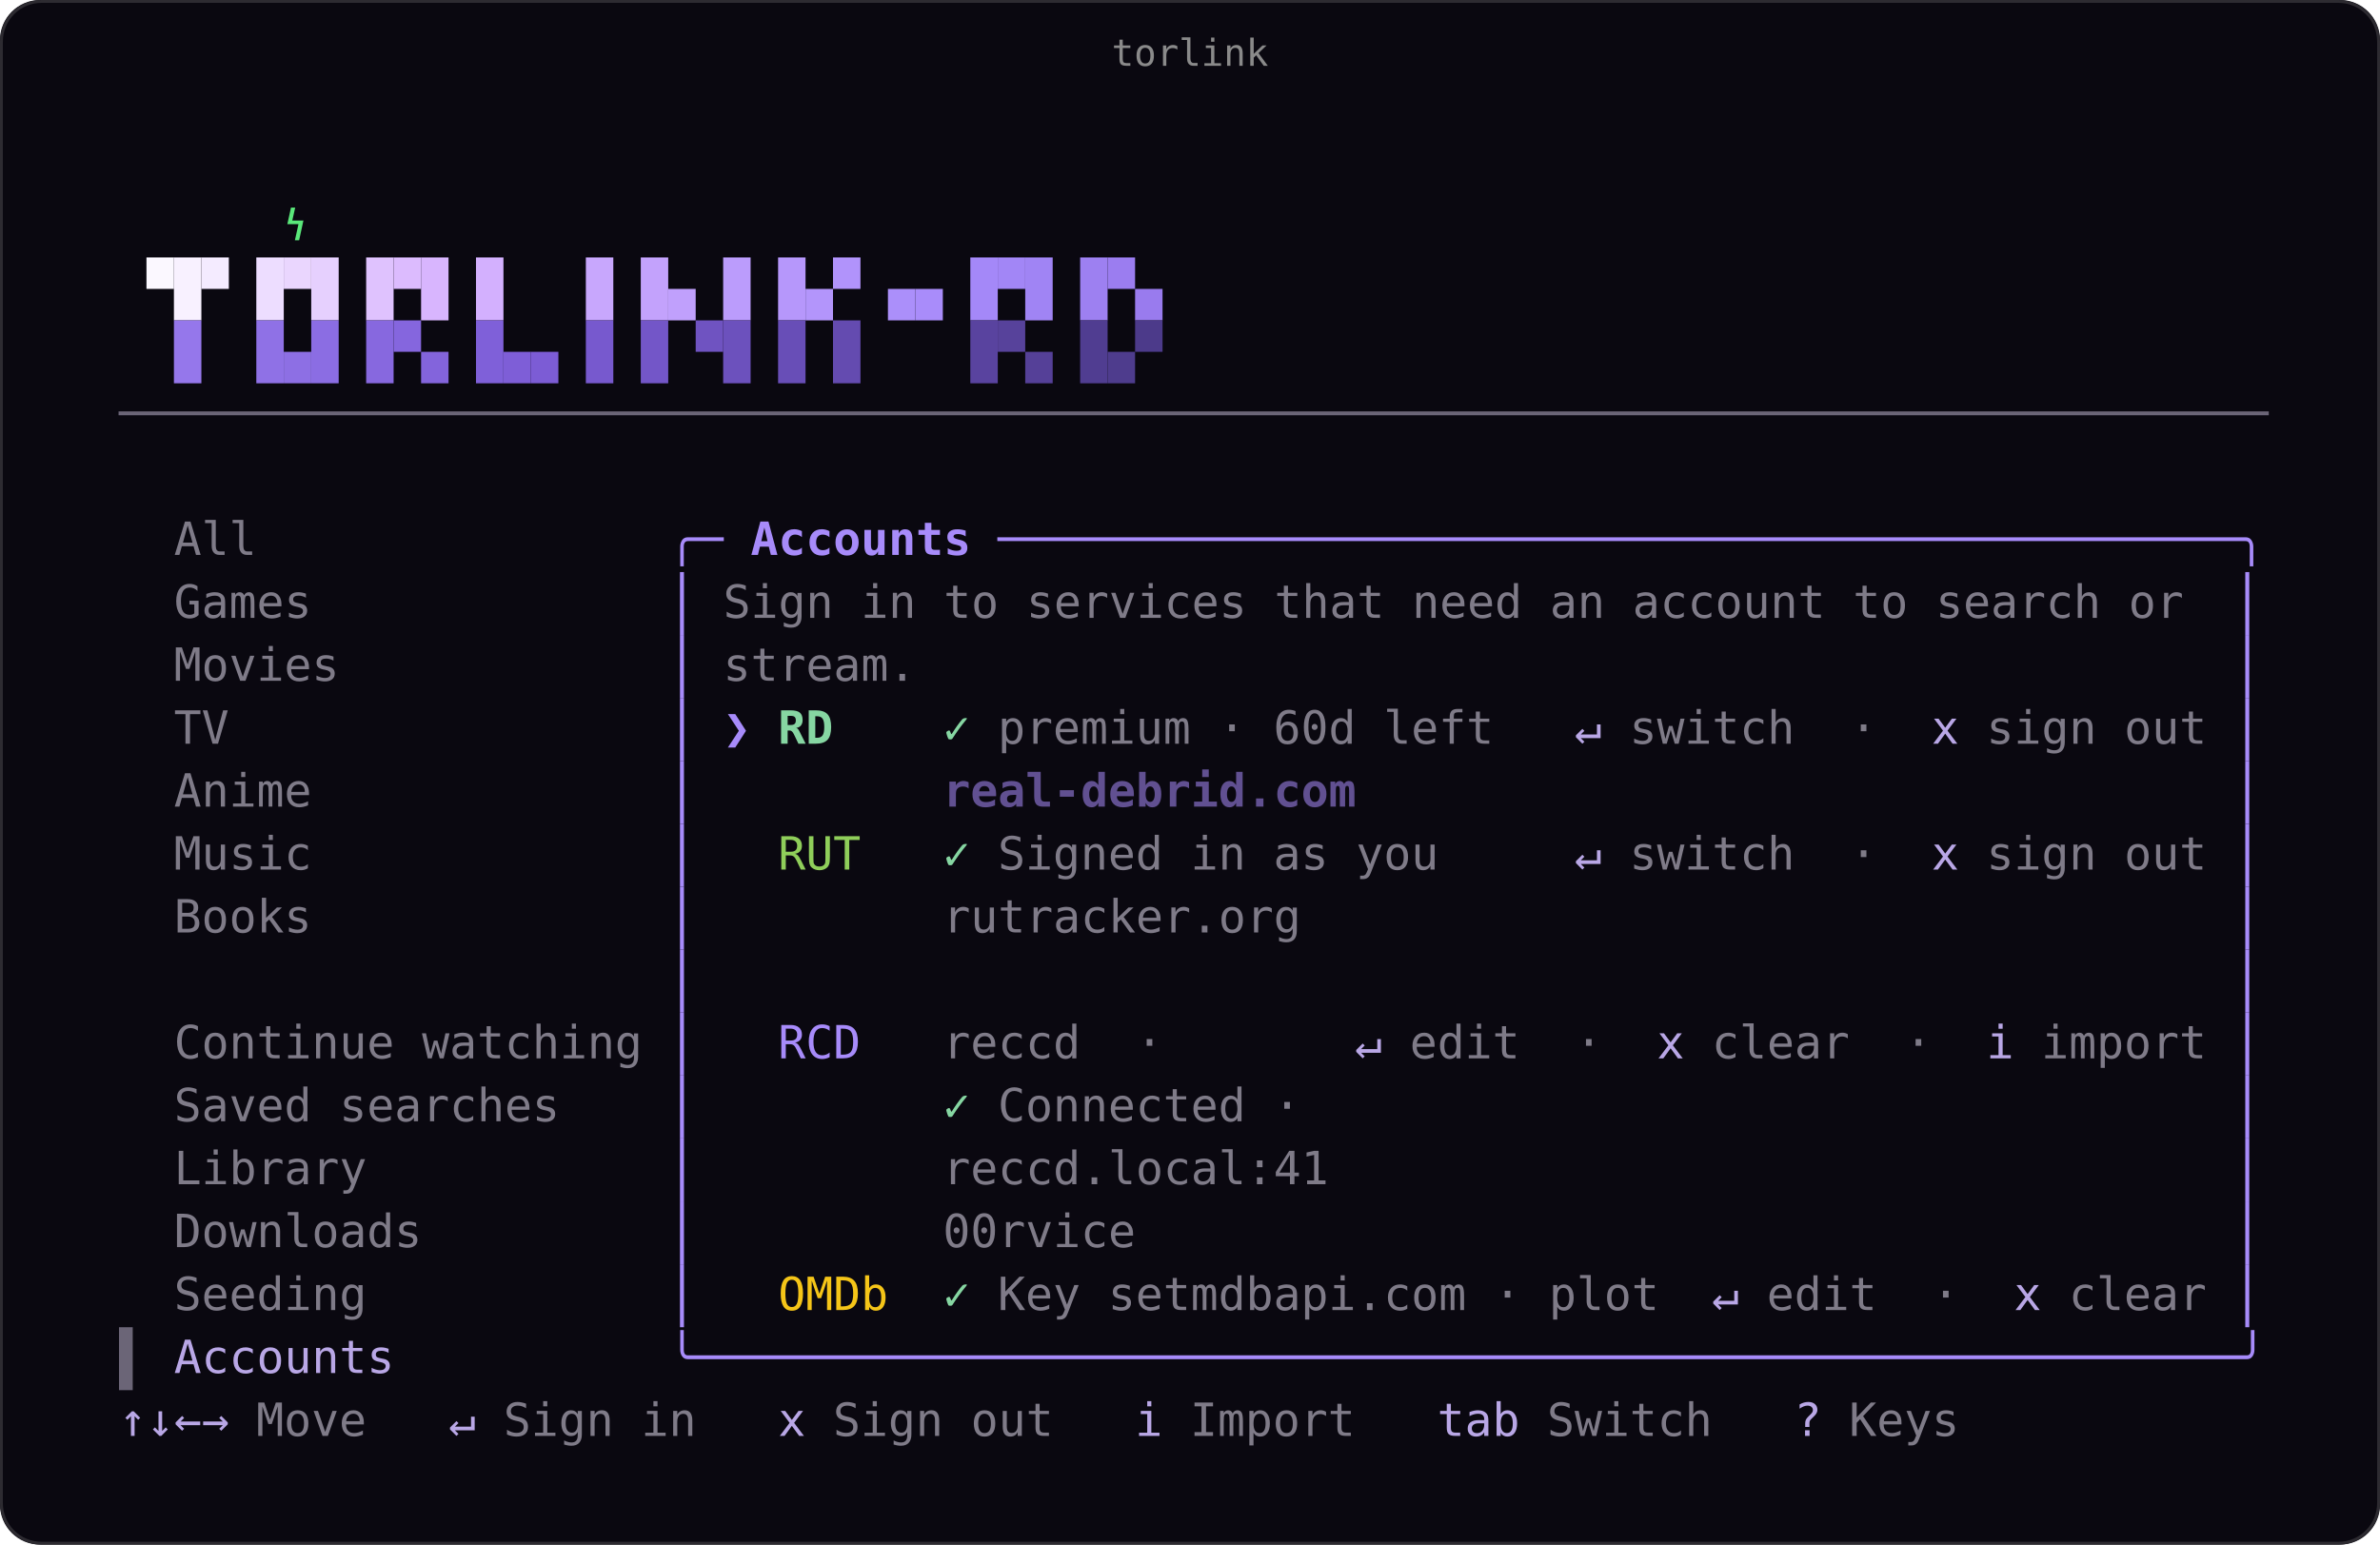
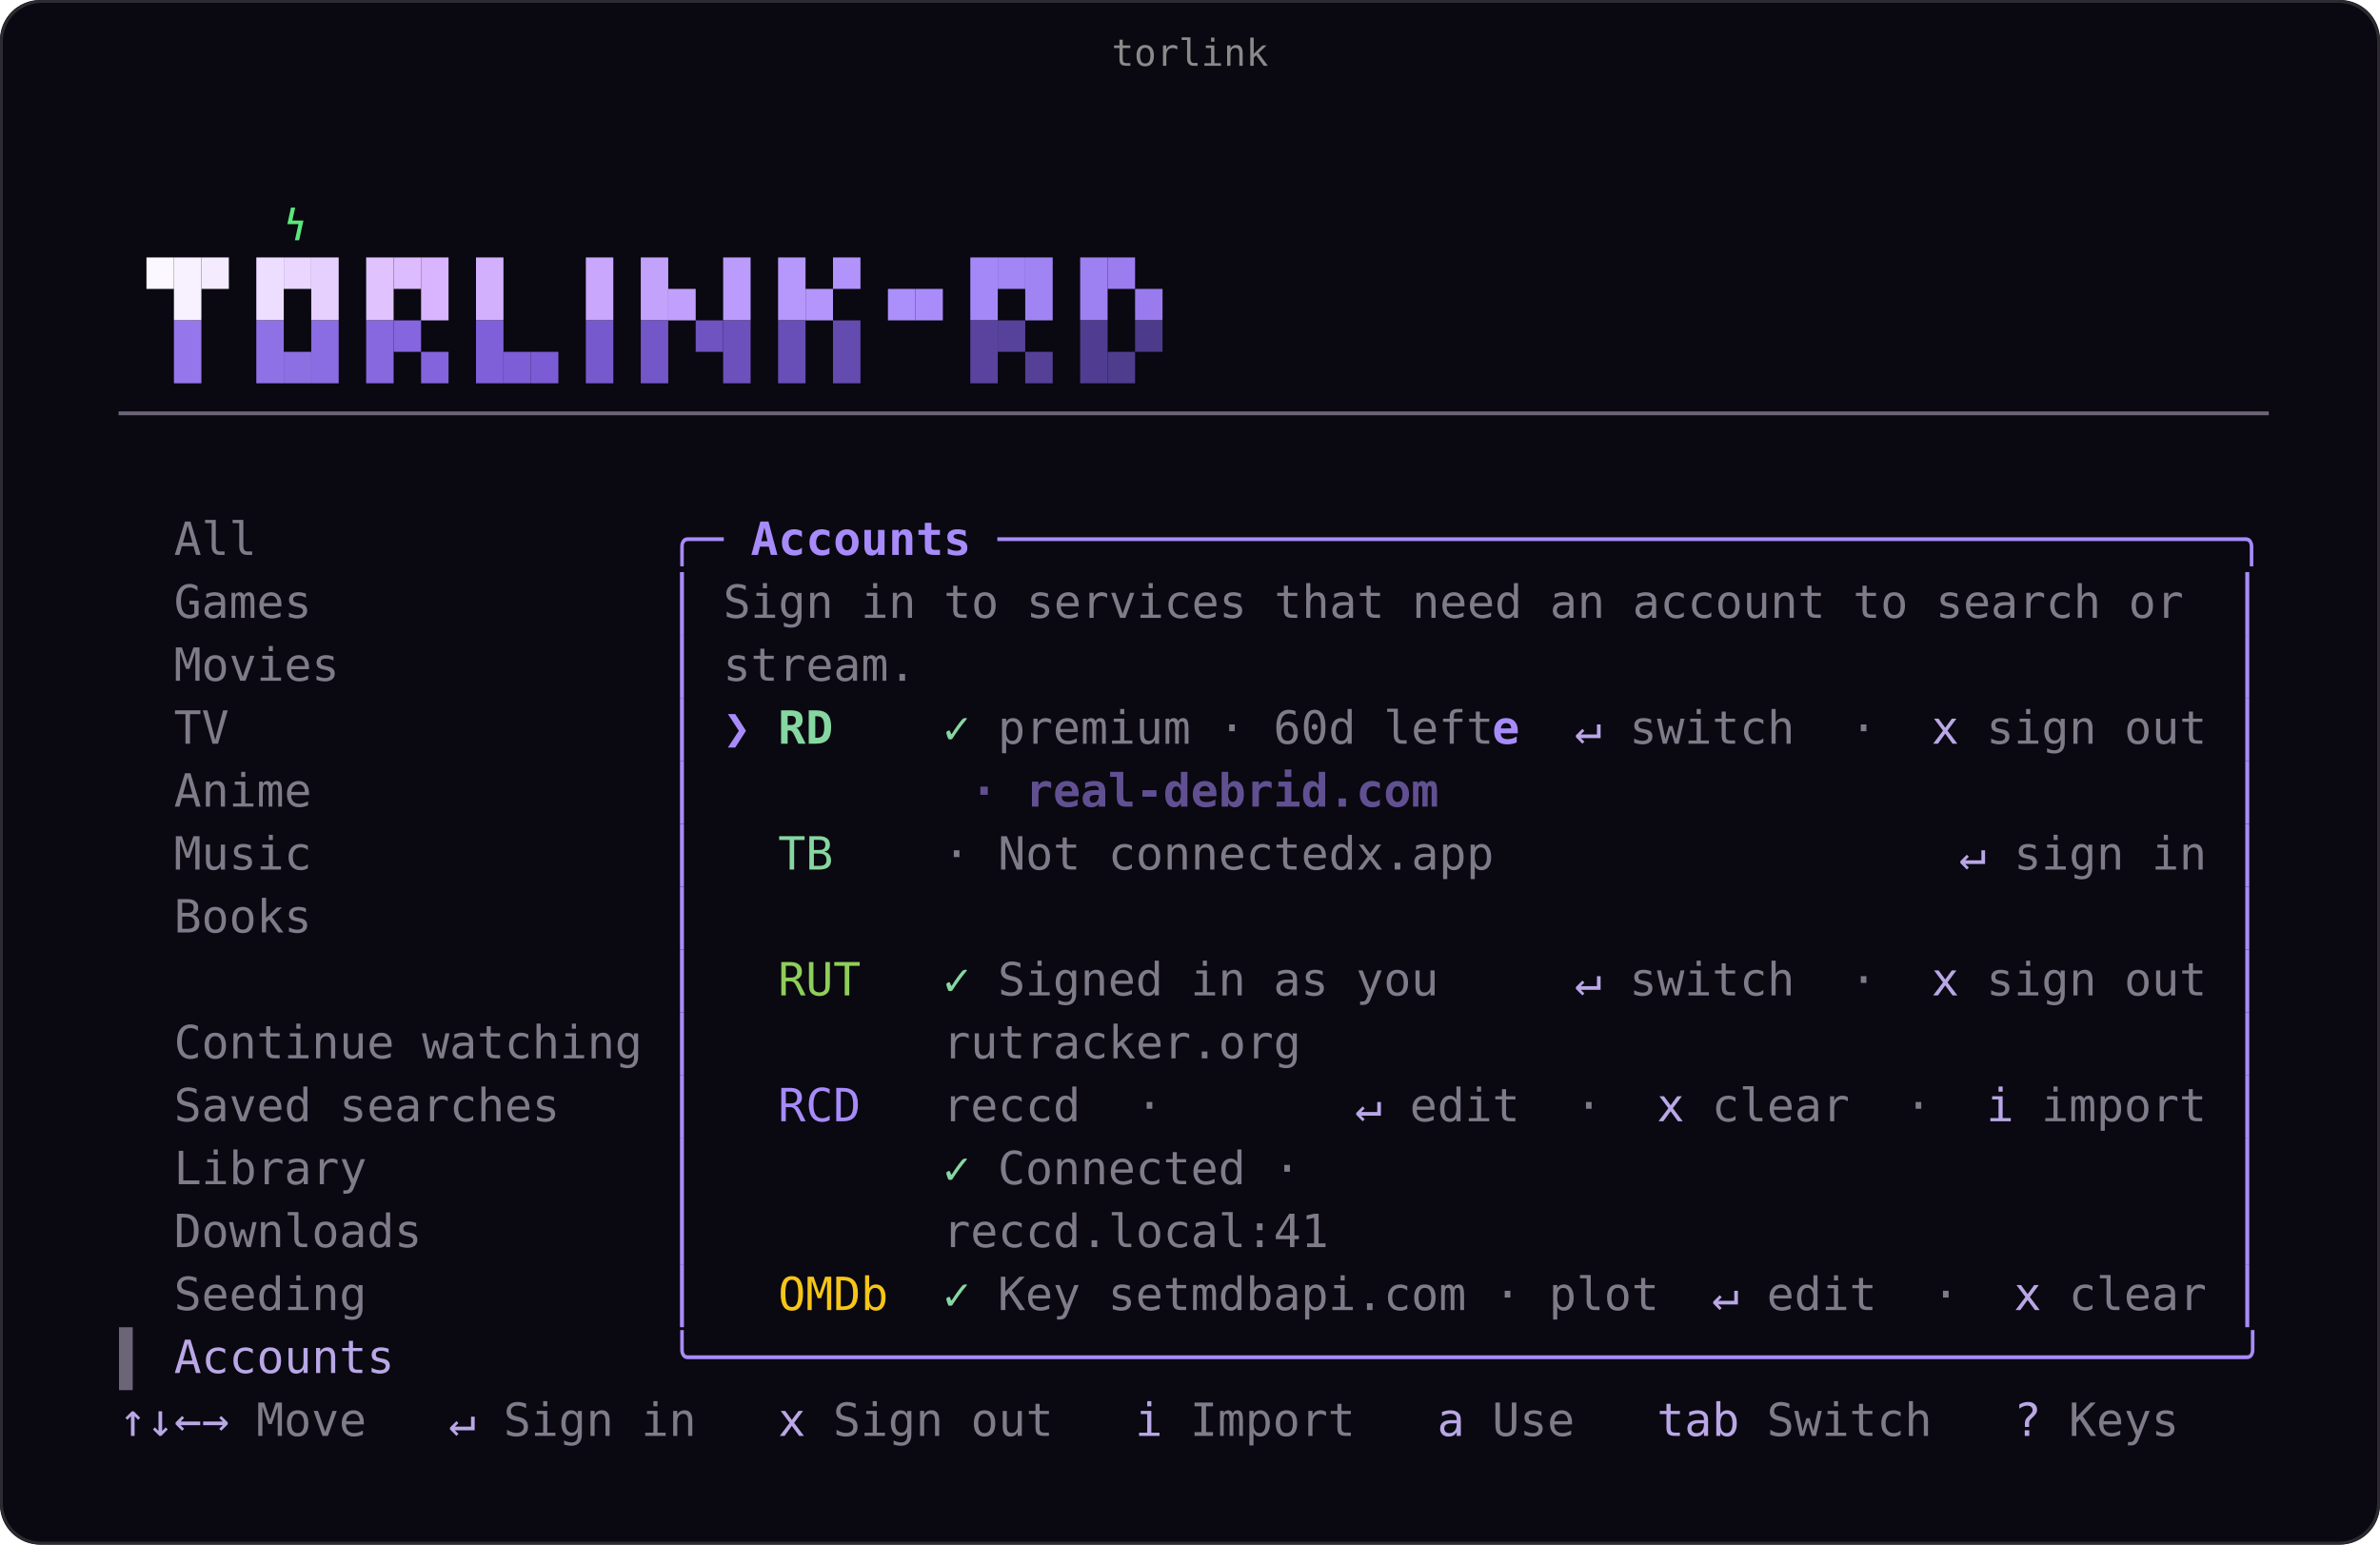
<svg xmlns="http://www.w3.org/2000/svg" width="832" height="540" viewBox="0 0 832 540" style="max-width: 832px; width: 100%; height: auto;" role="img">
  <rect width="100%" height="100%" rx="14" fill="#0a0810" />
  <rect x="0.5" y="0.5" width="831" height="539" rx="14" fill="none" stroke="#2d2b31" stroke-width="1" />
  <text x="416" y="23" text-anchor="middle" font-family="ui-monospace, &quot;Cascadia Mono&quot;, &quot;SF Mono&quot;, Menlo, Consolas, &quot;DejaVu Sans Mono&quot;, monospace" font-size="13" fill="#8a8a8a">torlink</text>
  <g font-family="ui-monospace, &quot;Cascadia Mono&quot;, &quot;SF Mono&quot;, Menlo, Consolas, &quot;DejaVu Sans Mono&quot;, monospace" font-size="16" fill="#ddd8ea">
    <text x="99.2" y="84" textLength="9.6" lengthAdjust="spacingAndGlyphs" xml:space="preserve" fill="#5ae87a" font-weight="600">𐓏</text>
    <rect x="51.2" y="90" width="9.6" height="11" fill="#fbf8ff" />
    <rect x="60.8" y="90" width="9.6" height="22" fill="#f8f1ff" />
    <rect x="70.4" y="90" width="9.6" height="11" fill="#f4ebff" />
    <rect x="89.6" y="90" width="9.6" height="22" fill="#edddff" />
    <rect x="99.2" y="90" width="9.6" height="11" fill="#ead6fe" />
    <rect x="108.8" y="90" width="9.6" height="22" fill="#e6d0fe" />
    <rect x="128" y="90" width="9.6" height="22" fill="#dfc2fe" />
    <rect x="137.6" y="90" width="9.6" height="11" fill="#dcbbfe" />
    <rect x="147.2" y="90" width="9.6" height="22" fill="#d8b5fe" />
    <rect x="166.4" y="90" width="9.6" height="22" fill="#d3b0fe" />
    <rect x="204.8" y="90" width="9.6" height="22" fill="#c8a7fd" />
    <rect x="224" y="90" width="9.6" height="22" fill="#c3a2fc" />
    <rect x="233.6" y="101" width="9.6" height="11" fill="#c0a0fc" />
    <rect x="252.8" y="90" width="9.6" height="22" fill="#bb9cfc" />
    <rect x="272" y="90" width="9.6" height="22" fill="#b697fb" />
    <rect x="281.6" y="101" width="9.6" height="11" fill="#b395fb" />
    <rect x="291.2" y="90" width="9.6" height="11" fill="#b193fb" />
    <rect x="310.4" y="101" width="9.6" height="11" fill="#ab8ffa" />
    <rect x="320" y="101" width="9.6" height="11" fill="#a98cfa" />
    <rect x="339.2" y="90" width="9.6" height="22" fill="#a488f8" />
    <rect x="348.8" y="90" width="9.6" height="11" fill="#a286f6" />
    <rect x="358.4" y="90" width="9.6" height="22" fill="#a084f4" />
    <rect x="377.6" y="90" width="9.6" height="22" fill="#9d80f1" />
    <rect x="387.2" y="90" width="9.6" height="11" fill="#9b7df0" />
    <rect x="396.8" y="101" width="9.6" height="11" fill="#997bee" />
    <rect x="60.8" y="112" width="9.6" height="22" fill="#9577eb" />
    <rect x="89.6" y="112" width="9.6" height="22" fill="#8f71e6" />
    <rect x="99.2" y="123" width="9.6" height="11" fill="#8d6fe4" />
    <rect x="108.8" y="112" width="9.6" height="22" fill="#8b6de3" />
    <rect x="128" y="112" width="9.6" height="22" fill="#8768df" />
    <rect x="137.6" y="112" width="9.6" height="11" fill="#8566de" />
    <rect x="147.2" y="123" width="9.6" height="11" fill="#8364dc" />
    <rect x="166.4" y="112" width="9.6" height="22" fill="#7f60d9" />
    <rect x="176" y="123" width="9.6" height="11" fill="#7e5ed7" />
    <rect x="185.6" y="123" width="9.6" height="11" fill="#7c5cd5" />
    <rect x="204.8" y="112" width="9.6" height="22" fill="#7759ce" />
    <rect x="224" y="112" width="9.6" height="22" fill="#7356c8" />
    <rect x="243.2" y="112" width="9.6" height="11" fill="#6f53c1" />
    <rect x="252.8" y="112" width="9.6" height="22" fill="#6c51bd" />
    <rect x="272" y="112" width="9.6" height="22" fill="#684eb7" />
    <rect x="291.2" y="112" width="9.6" height="22" fill="#644bb0" />
    <rect x="339.2" y="112" width="9.6" height="22" fill="#59439f" />
    <rect x="348.8" y="112" width="9.6" height="11" fill="#57429b" />
    <rect x="358.4" y="123" width="9.6" height="11" fill="#554098" />
    <rect x="377.6" y="112" width="9.6" height="22" fill="#503d91" />
    <rect x="387.2" y="123" width="9.6" height="11" fill="#4e3c8d" />
    <rect x="396.8" y="112" width="9.6" height="11" fill="#4c3a8a" />
    <text x="41.6" y="150" textLength="748.8" lengthAdjust="spacingAndGlyphs" xml:space="preserve" fill="#6b6577">──────────────────────────────────────────────────────────────────────────────</text>
    <text x="60.8" y="194" textLength="28.8" lengthAdjust="spacingAndGlyphs" xml:space="preserve" fill-opacity="0.55">All</text>
    <text x="233.6" y="194" textLength="19.2" lengthAdjust="spacingAndGlyphs" xml:space="preserve" fill="#a78bfa">╭─</text>
    <text x="262.4" y="194" textLength="76.8" lengthAdjust="spacingAndGlyphs" xml:space="preserve" fill="#a78bfa" font-weight="600">Accounts</text>
    <text x="348.8" y="194" textLength="441.6" lengthAdjust="spacingAndGlyphs" xml:space="preserve" fill="#a78bfa">─────────────────────────────────────────────╮</text>
    <text x="60.8" y="216" textLength="48" lengthAdjust="spacingAndGlyphs" xml:space="preserve" fill-opacity="0.55">Games</text>
    <rect x="237.7" y="200" width="1.4" height="22" fill="#a78bfa" />
    <text x="252.8" y="216" textLength="508.8" lengthAdjust="spacingAndGlyphs" xml:space="preserve" fill-opacity="0.55">Sign in to services that need an account to search or</text>
    <rect x="784.9" y="200" width="1.4" height="22" fill="#a78bfa" />
    <text x="60.8" y="238" textLength="57.6" lengthAdjust="spacingAndGlyphs" xml:space="preserve" fill-opacity="0.55">Movies</text>
    <rect x="237.7" y="222" width="1.4" height="22" fill="#a78bfa" />
    <text x="252.8" y="238" textLength="67.2" lengthAdjust="spacingAndGlyphs" xml:space="preserve" fill-opacity="0.55">stream.</text>
    <rect x="784.9" y="222" width="1.4" height="22" fill="#a78bfa" />
    <text x="60.8" y="260" textLength="19.2" lengthAdjust="spacingAndGlyphs" xml:space="preserve" fill-opacity="0.55">TV</text>
    <rect x="237.7" y="244" width="1.4" height="22" fill="#a78bfa" />
    <text x="252.8" y="260" textLength="9.6" lengthAdjust="spacingAndGlyphs" xml:space="preserve" fill="#a78bfa" font-weight="600">❯</text>
    <text x="272" y="260" textLength="19.2" lengthAdjust="spacingAndGlyphs" xml:space="preserve" fill="#86d6a2" font-weight="600">RD</text>
    <text x="329.6" y="260" textLength="9.6" lengthAdjust="spacingAndGlyphs" xml:space="preserve" fill="#86d6a2">✓</text>
    <text x="348.8" y="260" textLength="172.8" lengthAdjust="spacingAndGlyphs" xml:space="preserve" fill-opacity="0.55">premium · 60d left</text>
+     <text x="521.6" y="260" textLength="9.6" lengthAdjust="spacingAndGlyphs" xml:space="preserve" fill="#a78bfa" font-weight="600">e</text>
    <text x="550.4" y="260" textLength="9.6" lengthAdjust="spacingAndGlyphs" xml:space="preserve" fill="#b9a7e6">↵</text>
    <text x="569.6" y="260" textLength="86.4" lengthAdjust="spacingAndGlyphs" xml:space="preserve" fill-opacity="0.55">switch  ·</text>
    <text x="675.2" y="260" textLength="9.6" lengthAdjust="spacingAndGlyphs" xml:space="preserve" fill="#b9a7e6">x</text>
    <text x="694.4" y="260" textLength="76.8" lengthAdjust="spacingAndGlyphs" xml:space="preserve" fill-opacity="0.55">sign out</text>
    <rect x="784.9" y="244" width="1.4" height="22" fill="#a78bfa" />
    <text x="60.8" y="282" textLength="48" lengthAdjust="spacingAndGlyphs" xml:space="preserve" fill-opacity="0.55">Anime</text>
    <rect x="237.7" y="266" width="1.4" height="22" fill="#a78bfa" />
-     <text x="329.6" y="282" textLength="144" lengthAdjust="spacingAndGlyphs" xml:space="preserve" fill="#a78bfa" fill-opacity="0.55" font-weight="600">real-debrid.com</text>
+     <text x="339.2" y="282" textLength="163.2" lengthAdjust="spacingAndGlyphs" xml:space="preserve" fill="#a78bfa" fill-opacity="0.55" font-weight="600">· real-debrid.com</text>
    <rect x="784.9" y="266" width="1.4" height="22" fill="#a78bfa" />
    <text x="60.8" y="304" textLength="48" lengthAdjust="spacingAndGlyphs" xml:space="preserve" fill-opacity="0.55">Music</text>
    <rect x="237.7" y="288" width="1.4" height="22" fill="#a78bfa" />
-     <text x="272" y="304" textLength="28.8" lengthAdjust="spacingAndGlyphs" xml:space="preserve" fill="#8fce5a">RUT</text>
-     <text x="329.6" y="304" textLength="9.6" lengthAdjust="spacingAndGlyphs" xml:space="preserve" fill="#86d6a2">✓</text>
-     <text x="348.8" y="304" textLength="153.6" lengthAdjust="spacingAndGlyphs" xml:space="preserve" fill-opacity="0.55">Signed in as you</text>
-     <text x="550.4" y="304" textLength="9.6" lengthAdjust="spacingAndGlyphs" xml:space="preserve" fill="#b9a7e6">↵</text>
-     <text x="569.6" y="304" textLength="86.4" lengthAdjust="spacingAndGlyphs" xml:space="preserve" fill-opacity="0.55">switch  ·</text>
-     <text x="675.2" y="304" textLength="9.6" lengthAdjust="spacingAndGlyphs" xml:space="preserve" fill="#b9a7e6">x</text>
-     <text x="694.4" y="304" textLength="76.8" lengthAdjust="spacingAndGlyphs" xml:space="preserve" fill-opacity="0.55">sign out</text>
+     <text x="272" y="304" textLength="19.2" lengthAdjust="spacingAndGlyphs" xml:space="preserve" fill="#86d6a2">TB</text>
+     <text x="329.6" y="304" textLength="192" lengthAdjust="spacingAndGlyphs" xml:space="preserve" fill-opacity="0.55">· Not connectedx.app</text>
+     <text x="684.8" y="304" textLength="9.6" lengthAdjust="spacingAndGlyphs" xml:space="preserve" fill="#b9a7e6">↵</text>
+     <text x="704" y="304" textLength="67.2" lengthAdjust="spacingAndGlyphs" xml:space="preserve" fill-opacity="0.55">sign in</text>
    <rect x="784.9" y="288" width="1.4" height="22" fill="#a78bfa" />
    <text x="60.8" y="326" textLength="48" lengthAdjust="spacingAndGlyphs" xml:space="preserve" fill-opacity="0.55">Books</text>
    <rect x="237.7" y="310" width="1.4" height="22" fill="#a78bfa" />
-     <text x="329.6" y="326" textLength="124.8" lengthAdjust="spacingAndGlyphs" xml:space="preserve" fill-opacity="0.55">rutracker.org</text>
    <rect x="784.9" y="310" width="1.4" height="22" fill="#a78bfa" />
    <rect x="237.7" y="332" width="1.4" height="22" fill="#a78bfa" />
+     <text x="272" y="348" textLength="28.8" lengthAdjust="spacingAndGlyphs" xml:space="preserve" fill="#8fce5a">RUT</text>
+     <text x="329.6" y="348" textLength="9.6" lengthAdjust="spacingAndGlyphs" xml:space="preserve" fill="#86d6a2">✓</text>
+     <text x="348.8" y="348" textLength="153.6" lengthAdjust="spacingAndGlyphs" xml:space="preserve" fill-opacity="0.55">Signed in as you</text>
+     <text x="550.4" y="348" textLength="9.6" lengthAdjust="spacingAndGlyphs" xml:space="preserve" fill="#b9a7e6">↵</text>
+     <text x="569.6" y="348" textLength="86.4" lengthAdjust="spacingAndGlyphs" xml:space="preserve" fill-opacity="0.55">switch  ·</text>
+     <text x="675.2" y="348" textLength="9.6" lengthAdjust="spacingAndGlyphs" xml:space="preserve" fill="#b9a7e6">x</text>
+     <text x="694.4" y="348" textLength="76.8" lengthAdjust="spacingAndGlyphs" xml:space="preserve" fill-opacity="0.55">sign out</text>
    <rect x="784.9" y="332" width="1.4" height="22" fill="#a78bfa" />
    <text x="60.8" y="370" textLength="163.2" lengthAdjust="spacingAndGlyphs" xml:space="preserve" fill-opacity="0.55">Continue watching</text>
    <rect x="237.7" y="354" width="1.4" height="22" fill="#a78bfa" />
-     <text x="272" y="370" textLength="28.8" lengthAdjust="spacingAndGlyphs" xml:space="preserve" fill="#a78bfa">RCD</text>
-     <text x="329.6" y="370" textLength="76.8" lengthAdjust="spacingAndGlyphs" xml:space="preserve" fill-opacity="0.55">reccd  ·</text>
-     <text x="473.6" y="370" textLength="9.6" lengthAdjust="spacingAndGlyphs" xml:space="preserve" fill="#b9a7e6">↵</text>
-     <text x="492.8" y="370" textLength="67.2" lengthAdjust="spacingAndGlyphs" xml:space="preserve" fill-opacity="0.55">edit  ·</text>
-     <text x="579.2" y="370" textLength="9.6" lengthAdjust="spacingAndGlyphs" xml:space="preserve" fill="#b9a7e6">x</text>
-     <text x="598.4" y="370" textLength="76.8" lengthAdjust="spacingAndGlyphs" xml:space="preserve" fill-opacity="0.55">clear  ·</text>
-     <text x="694.4" y="370" textLength="9.6" lengthAdjust="spacingAndGlyphs" xml:space="preserve" fill="#b9a7e6">i</text>
-     <text x="713.6" y="370" textLength="57.6" lengthAdjust="spacingAndGlyphs" xml:space="preserve" fill-opacity="0.55">import</text>
+     <text x="329.6" y="370" textLength="124.8" lengthAdjust="spacingAndGlyphs" xml:space="preserve" fill-opacity="0.55">rutracker.org</text>
    <rect x="784.9" y="354" width="1.4" height="22" fill="#a78bfa" />
    <text x="60.8" y="392" textLength="134.4" lengthAdjust="spacingAndGlyphs" xml:space="preserve" fill-opacity="0.55">Saved searches</text>
    <rect x="237.7" y="376" width="1.4" height="22" fill="#a78bfa" />
-     <text x="329.6" y="392" textLength="9.6" lengthAdjust="spacingAndGlyphs" xml:space="preserve" fill="#86d6a2">✓</text>
-     <text x="348.8" y="392" textLength="105.6" lengthAdjust="spacingAndGlyphs" xml:space="preserve" fill-opacity="0.55">Connected ·</text>
+     <text x="272" y="392" textLength="28.8" lengthAdjust="spacingAndGlyphs" xml:space="preserve" fill="#a78bfa">RCD</text>
+     <text x="329.6" y="392" textLength="76.8" lengthAdjust="spacingAndGlyphs" xml:space="preserve" fill-opacity="0.55">reccd  ·</text>
+     <text x="473.6" y="392" textLength="9.6" lengthAdjust="spacingAndGlyphs" xml:space="preserve" fill="#b9a7e6">↵</text>
+     <text x="492.8" y="392" textLength="67.2" lengthAdjust="spacingAndGlyphs" xml:space="preserve" fill-opacity="0.55">edit  ·</text>
+     <text x="579.2" y="392" textLength="9.6" lengthAdjust="spacingAndGlyphs" xml:space="preserve" fill="#b9a7e6">x</text>
+     <text x="598.4" y="392" textLength="76.8" lengthAdjust="spacingAndGlyphs" xml:space="preserve" fill-opacity="0.55">clear  ·</text>
+     <text x="694.4" y="392" textLength="9.6" lengthAdjust="spacingAndGlyphs" xml:space="preserve" fill="#b9a7e6">i</text>
+     <text x="713.6" y="392" textLength="57.6" lengthAdjust="spacingAndGlyphs" xml:space="preserve" fill-opacity="0.55">import</text>
    <rect x="784.9" y="376" width="1.4" height="22" fill="#a78bfa" />
    <text x="60.8" y="414" textLength="67.2" lengthAdjust="spacingAndGlyphs" xml:space="preserve" fill-opacity="0.55">Library</text>
    <rect x="237.7" y="398" width="1.4" height="22" fill="#a78bfa" />
-     <text x="329.6" y="414" textLength="134.4" lengthAdjust="spacingAndGlyphs" xml:space="preserve" fill-opacity="0.55">reccd.local:41</text>
+     <text x="329.6" y="414" textLength="9.6" lengthAdjust="spacingAndGlyphs" xml:space="preserve" fill="#86d6a2">✓</text>
+     <text x="348.8" y="414" textLength="105.6" lengthAdjust="spacingAndGlyphs" xml:space="preserve" fill-opacity="0.55">Connected ·</text>
    <rect x="784.9" y="398" width="1.4" height="22" fill="#a78bfa" />
    <text x="60.8" y="436" textLength="86.4" lengthAdjust="spacingAndGlyphs" xml:space="preserve" fill-opacity="0.55">Downloads</text>
    <rect x="237.7" y="420" width="1.4" height="22" fill="#a78bfa" />
-     <text x="329.6" y="436" textLength="67.2" lengthAdjust="spacingAndGlyphs" xml:space="preserve" fill-opacity="0.55">00rvice</text>
+     <text x="329.6" y="436" textLength="134.4" lengthAdjust="spacingAndGlyphs" xml:space="preserve" fill-opacity="0.55">reccd.local:41</text>
    <rect x="784.9" y="420" width="1.4" height="22" fill="#a78bfa" />
    <text x="60.8" y="458" textLength="67.2" lengthAdjust="spacingAndGlyphs" xml:space="preserve" fill-opacity="0.55">Seeding</text>
    <rect x="237.7" y="442" width="1.4" height="22" fill="#a78bfa" />
    <text x="272" y="458" textLength="38.4" lengthAdjust="spacingAndGlyphs" xml:space="preserve" fill="#f5c518">OMDb</text>
    <text x="329.6" y="458" textLength="9.6" lengthAdjust="spacingAndGlyphs" xml:space="preserve" fill="#86d6a2">✓</text>
    <text x="348.8" y="458" textLength="230.4" lengthAdjust="spacingAndGlyphs" xml:space="preserve" fill-opacity="0.55">Key setmdbapi.com · plot</text>
    <text x="598.4" y="458" textLength="9.6" lengthAdjust="spacingAndGlyphs" xml:space="preserve" fill="#b9a7e6">↵</text>
    <text x="617.6" y="458" textLength="67.2" lengthAdjust="spacingAndGlyphs" xml:space="preserve" fill-opacity="0.55">edit  ·</text>
    <text x="704" y="458" textLength="9.6" lengthAdjust="spacingAndGlyphs" xml:space="preserve" fill="#b9a7e6">x</text>
    <text x="723.2" y="458" textLength="48" lengthAdjust="spacingAndGlyphs" xml:space="preserve" fill-opacity="0.55">clear</text>
    <rect x="784.9" y="442" width="1.4" height="22" fill="#a78bfa" />
    <rect x="41.6" y="464" width="4.8" height="22" fill="#6b6577" />
    <text x="60.8" y="480" textLength="76.8" lengthAdjust="spacingAndGlyphs" xml:space="preserve" fill="#b9a7e6">Accounts</text>
    <text x="233.6" y="480" textLength="556.8" lengthAdjust="spacingAndGlyphs" xml:space="preserve" fill="#a78bfa">╰────────────────────────────────────────────────────────╯</text>
    <text x="41.6" y="502" textLength="38.4" lengthAdjust="spacingAndGlyphs" xml:space="preserve" fill="#b9a7e6">↑↓←→</text>
    <text x="89.6" y="502" textLength="38.4" lengthAdjust="spacingAndGlyphs" xml:space="preserve" fill-opacity="0.55">Move</text>
    <text x="156.8" y="502" textLength="9.6" lengthAdjust="spacingAndGlyphs" xml:space="preserve" fill="#b9a7e6">↵</text>
    <text x="176" y="502" textLength="67.2" lengthAdjust="spacingAndGlyphs" xml:space="preserve" fill-opacity="0.55">Sign in</text>
    <text x="272" y="502" textLength="9.6" lengthAdjust="spacingAndGlyphs" xml:space="preserve" fill="#b9a7e6">x</text>
    <text x="291.2" y="502" textLength="76.8" lengthAdjust="spacingAndGlyphs" xml:space="preserve" fill-opacity="0.55">Sign out</text>
    <text x="396.8" y="502" textLength="9.6" lengthAdjust="spacingAndGlyphs" xml:space="preserve" fill="#b9a7e6">i</text>
    <text x="416" y="502" textLength="57.6" lengthAdjust="spacingAndGlyphs" xml:space="preserve" fill-opacity="0.55">Import</text>
-     <text x="502.4" y="502" textLength="28.8" lengthAdjust="spacingAndGlyphs" xml:space="preserve" fill="#b9a7e6">tab</text>
-     <text x="540.8" y="502" textLength="57.6" lengthAdjust="spacingAndGlyphs" xml:space="preserve" fill-opacity="0.55">Switch</text>
-     <text x="627.2" y="502" textLength="9.6" lengthAdjust="spacingAndGlyphs" xml:space="preserve" fill="#b9a7e6">?</text>
-     <text x="646.4" y="502" textLength="38.4" lengthAdjust="spacingAndGlyphs" xml:space="preserve" fill-opacity="0.55">Keys</text>
+     <text x="502.4" y="502" textLength="9.6" lengthAdjust="spacingAndGlyphs" xml:space="preserve" fill="#b9a7e6">a</text>
+     <text x="521.6" y="502" textLength="28.8" lengthAdjust="spacingAndGlyphs" xml:space="preserve" fill-opacity="0.55">Use</text>
+     <text x="579.2" y="502" textLength="28.8" lengthAdjust="spacingAndGlyphs" xml:space="preserve" fill="#b9a7e6">tab</text>
+     <text x="617.6" y="502" textLength="57.6" lengthAdjust="spacingAndGlyphs" xml:space="preserve" fill-opacity="0.55">Switch</text>
+     <text x="704" y="502" textLength="9.6" lengthAdjust="spacingAndGlyphs" xml:space="preserve" fill="#b9a7e6">?</text>
+     <text x="723.2" y="502" textLength="38.4" lengthAdjust="spacingAndGlyphs" xml:space="preserve" fill-opacity="0.55">Keys</text>
  </g>
</svg>
